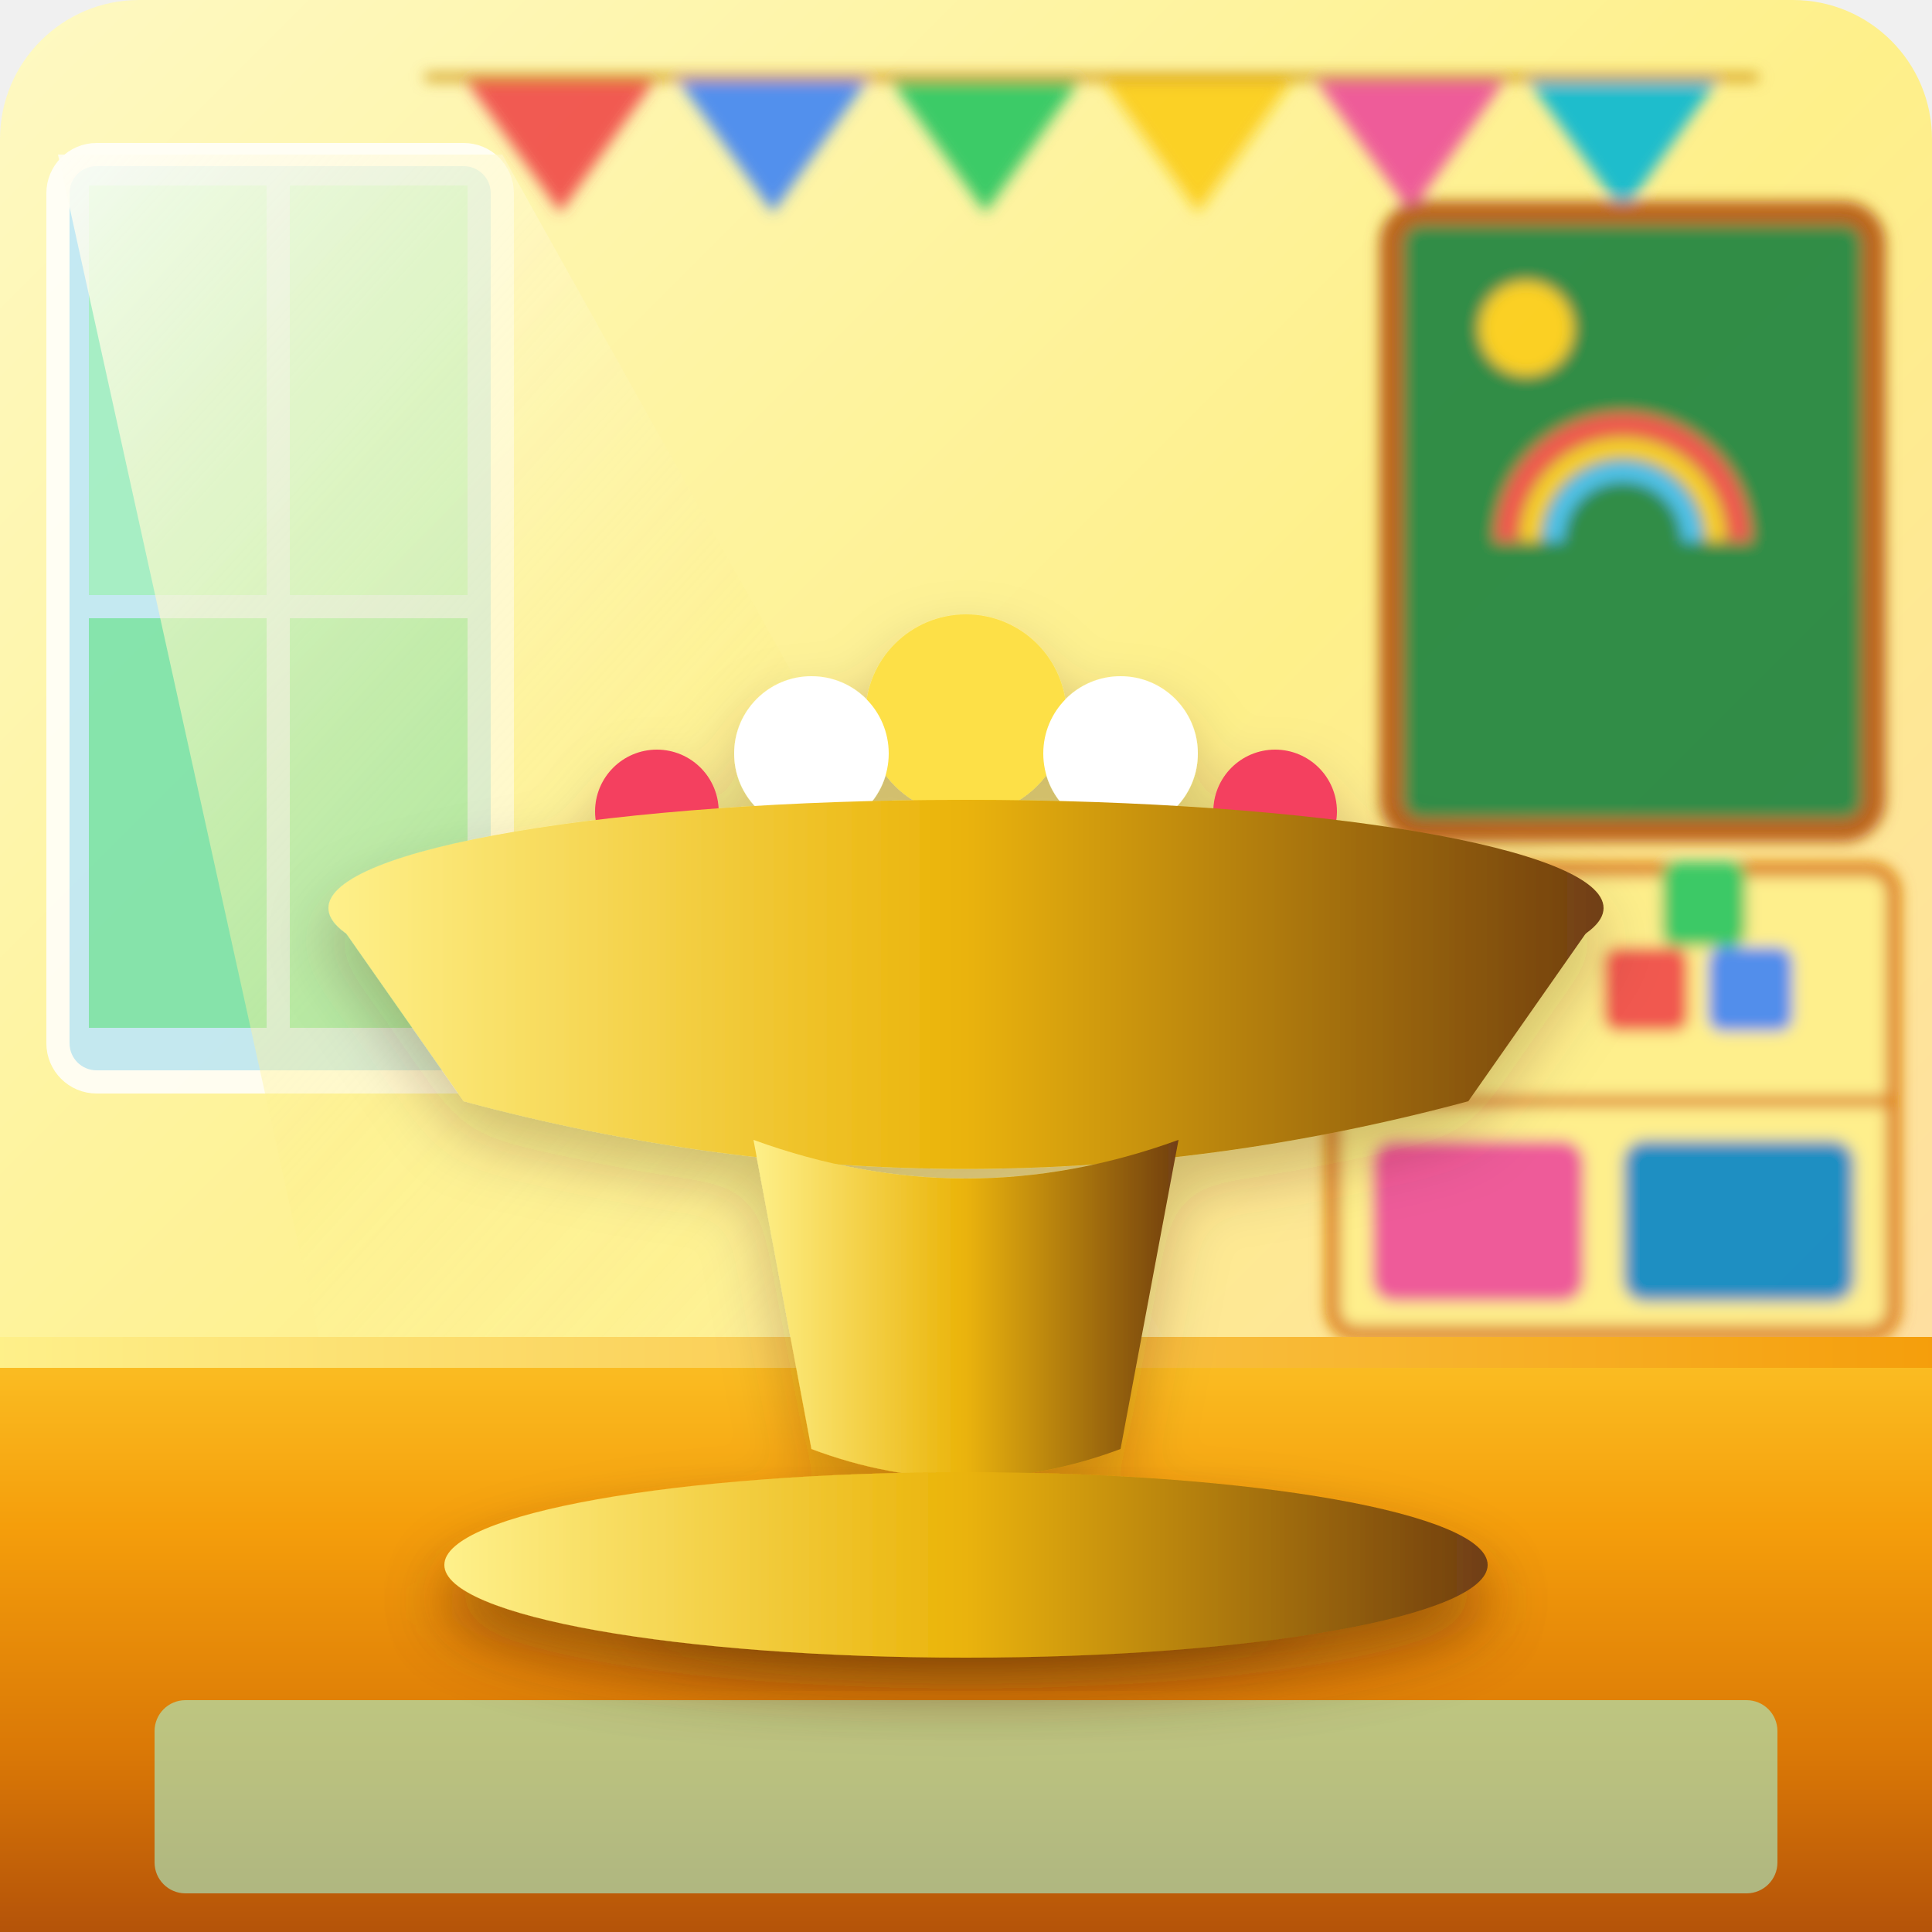
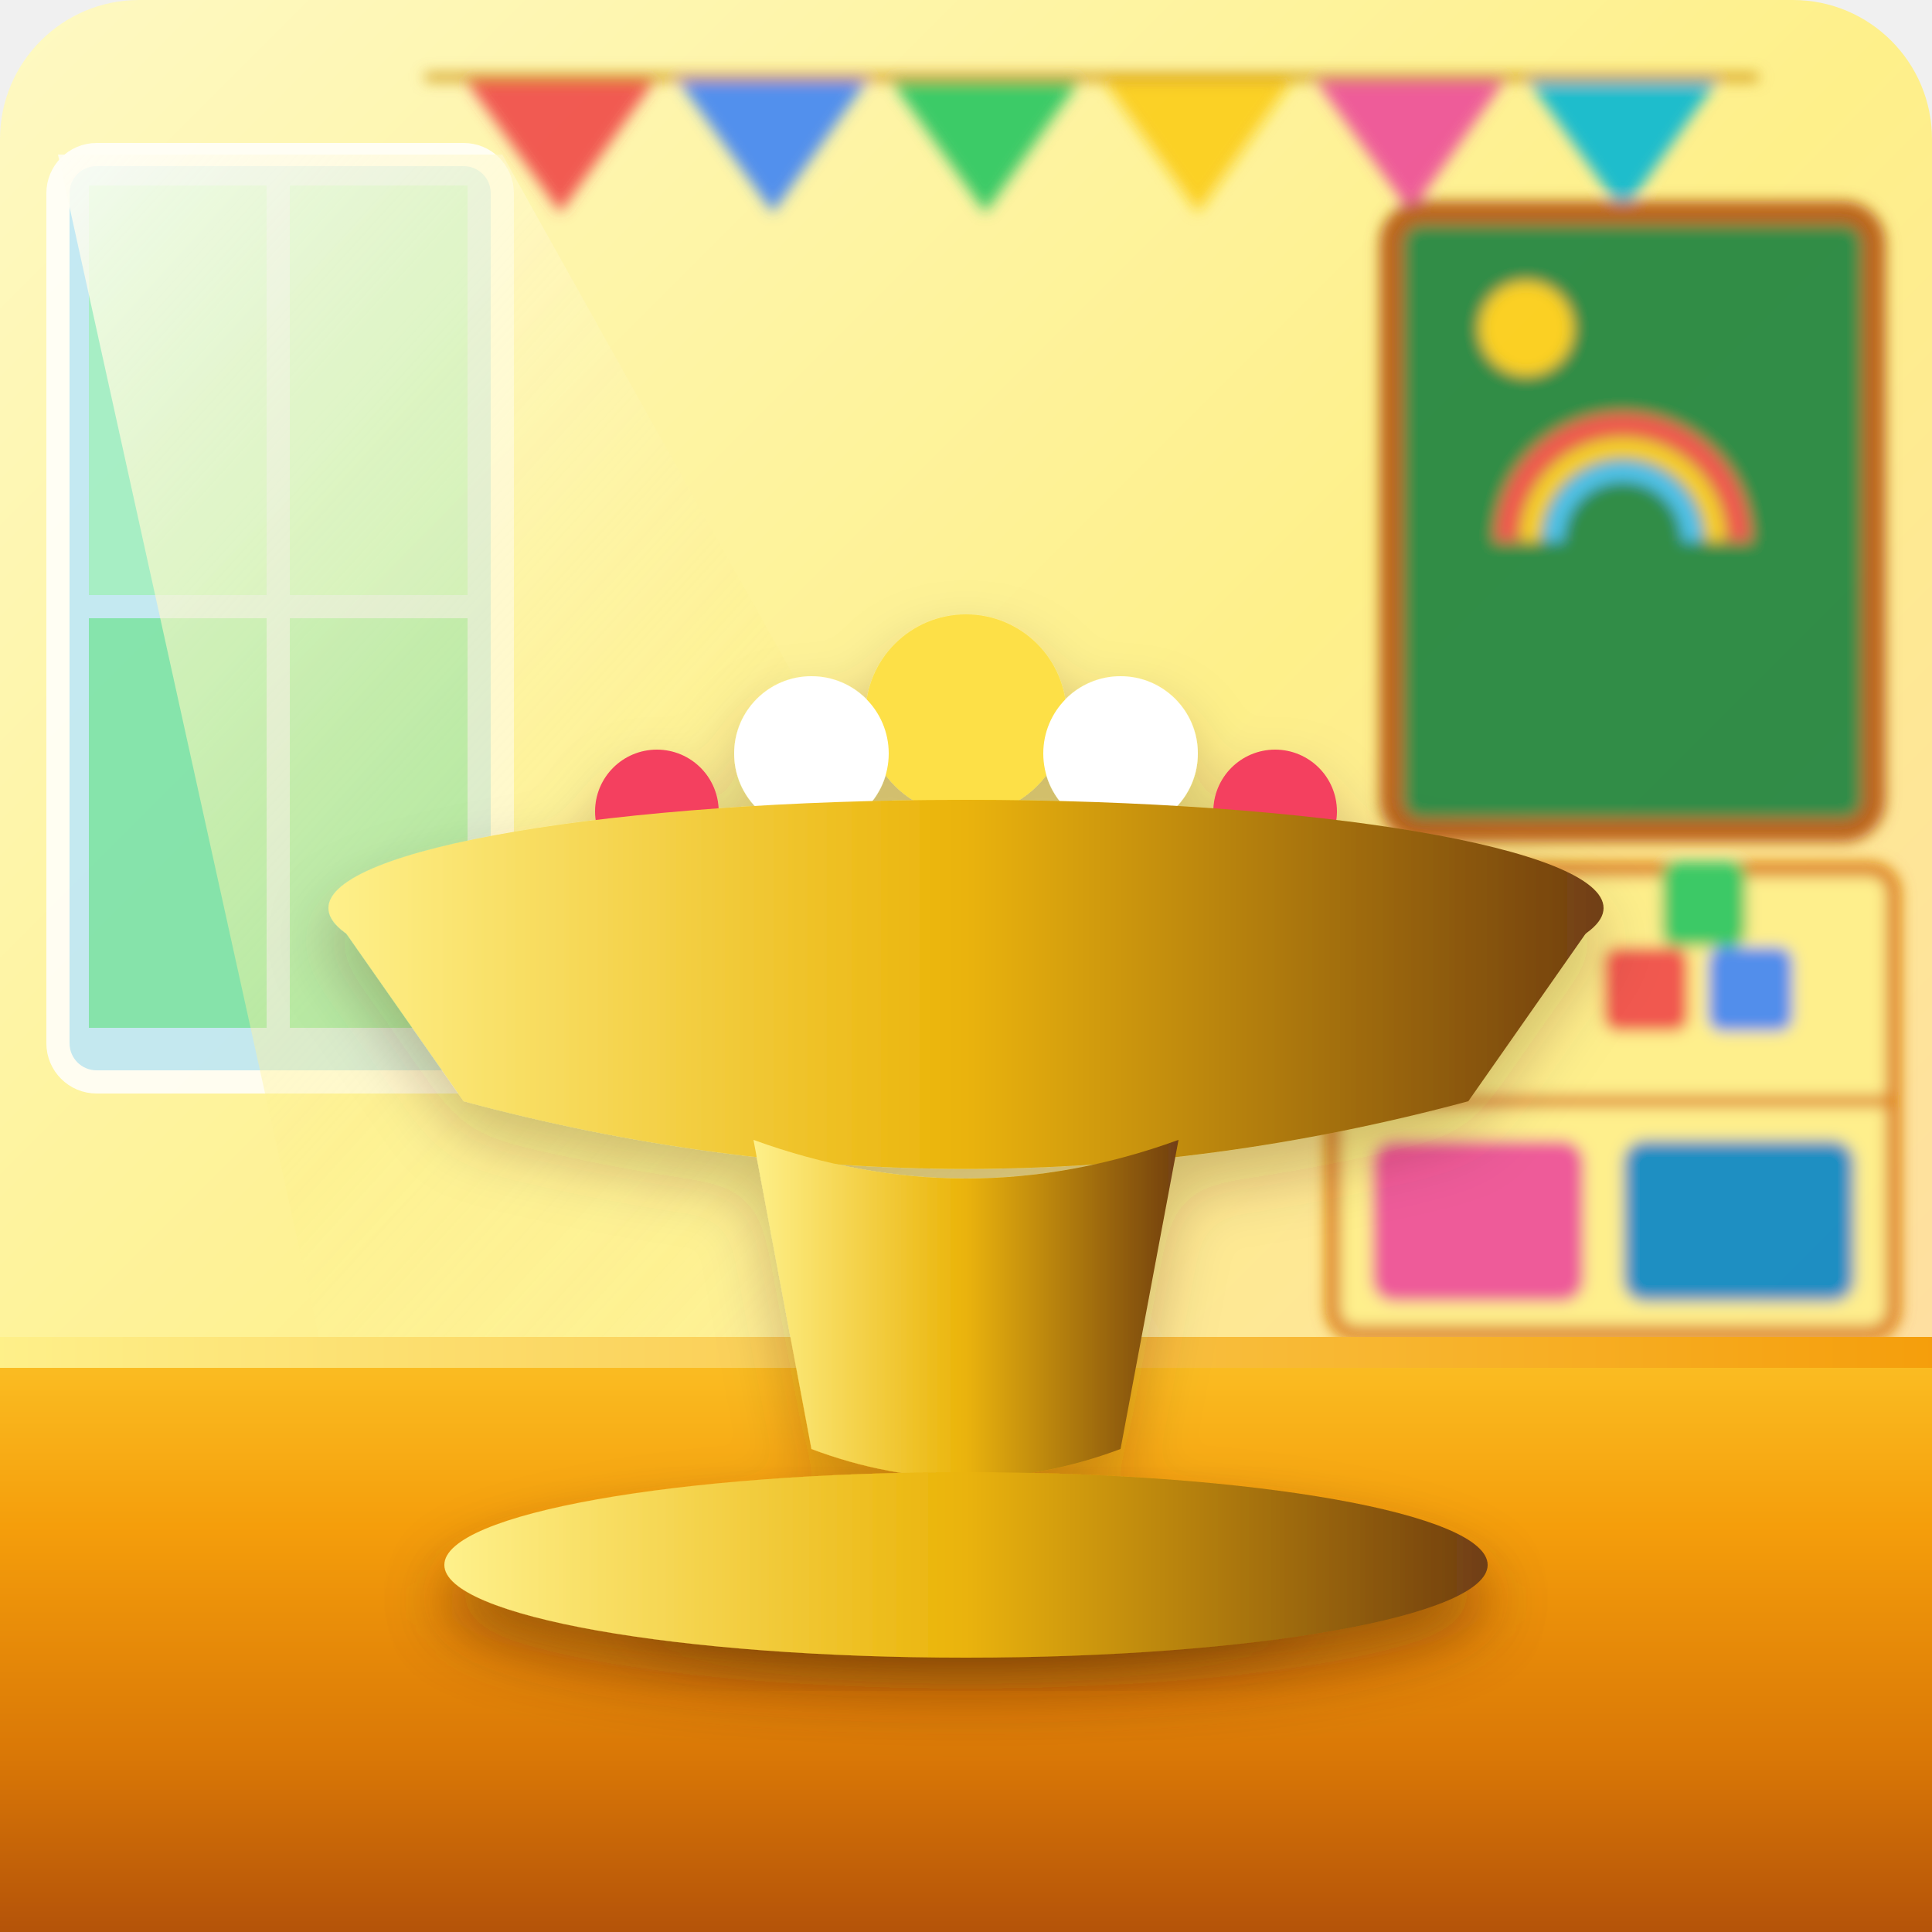
<svg xmlns="http://www.w3.org/2000/svg" viewBox="0 0 500 500" width="100%" height="100%">
  <defs>
    <linearGradient id="roomWall" x1="0%" y1="0%" x2="100%" y2="100%">
      <stop offset="0%" stop-color="#fef9c3" />
      <stop offset="50%" stop-color="#fef08a" />
      <stop offset="100%" stop-color="#fed7aa" />
    </linearGradient>
    <linearGradient id="sunBeam" x1="0%" y1="0%" x2="100%" y2="100%">
      <stop offset="0%" stop-color="#ffffff" stop-opacity="0.85" />
      <stop offset="50%" stop-color="#fef08a" stop-opacity="0.35" />
      <stop offset="100%" stop-color="#ffffff" stop-opacity="0" />
    </linearGradient>
    <linearGradient id="oakTable" x1="0%" y1="0%" x2="0%" y2="100%">
      <stop offset="0%" stop-color="#fbbf24" />
      <stop offset="30%" stop-color="#f59e0b" />
      <stop offset="70%" stop-color="#d97706" />
      <stop offset="100%" stop-color="#b45309" />
    </linearGradient>
    <linearGradient id="tableBevel" x1="0%" y1="0%" x2="100%" y2="0%">
      <stop offset="0%" stop-color="#fef08a" />
      <stop offset="100%" stop-color="#f59e0b" />
    </linearGradient>
    <filter id="bgBlur" x="-10%" y="-10%" width="120%" height="120%">
      <feGaussianBlur stdDeviation="1.8" />
    </filter>
    <filter id="tableShadow" x="-30%" y="-30%" width="160%" height="160%">
      <feGaussianBlur stdDeviation="8" />
    </filter>
    <filter id="charDepth" x="-20%" y="-20%" width="140%" height="140%">
      <feDropShadow dx="0" dy="8" stdDeviation="8" flood-color="#451a03" flood-opacity="0.25" />
    </filter>
    <radialGradient id="pixarEye" cx="30%" cy="30%" r="70%">
      <stop offset="0%" stop-color="#334155" />
      <stop offset="65%" stop-color="#0f172a" />
      <stop offset="100%" stop-color="#020617" />
    </radialGradient>
    <linearGradient id="goldPhan2" x1="0%" y1="0%" x2="100%" y2="0%">
      <stop offset="0%" stop-color="#fef08a" />
      <stop offset="50%" stop-color="#eab308" />
      <stop offset="100%" stop-color="#713f12" />
    </linearGradient>
  </defs>
  <rect width="500" height="500" rx="36" fill="url(#roomWall)" />
  <g opacity="0.85">
    <rect x="15" y="40" width="115" height="240" rx="10" fill="#bae6fd" stroke="#ffffff" stroke-width="6" />
    <rect x="23" y="48" width="46" height="106" fill="#86efac" opacity="0.65" />
    <rect x="75" y="48" width="46" height="106" fill="#86efac" opacity="0.65" />
    <rect x="23" y="160" width="46" height="106" fill="#4ade80" opacity="0.65" />
    <rect x="75" y="160" width="46" height="106" fill="#4ade80" opacity="0.65" />
    <polygon points="15,40 130,40 320,380 90,380" fill="url(#sunBeam)" />
  </g>
  <g filter="url(#bgBlur)" opacity="0.88">
    <polygon points="120,20 145,55 170,20" fill="#ef4444" />
    <polygon points="175,20 200,55 225,20" fill="#3b82f6" />
    <polygon points="230,20 255,55 280,20" fill="#22c55e" />
    <polygon points="285,20 310,55 335,20" fill="#facc15" />
    <polygon points="340,20 365,55 390,20" fill="#ec4899" />
    <polygon points="395,20 420,55 445,20" fill="#06b6d4" />
    <line x1="110" y1="20" x2="455" y2="20" stroke="#ca8a04" stroke-width="2" />
    <rect x="360" y="55" width="125" height="160" rx="8" fill="#15803d" stroke="#b45309" stroke-width="6" />
    <path d="M 390 140 A 30 30 0 0 1 450 140" fill="none" stroke="#ef4444" stroke-width="6" />
    <path d="M 396 140 A 24 24 0 0 1 444 140" fill="none" stroke="#facc15" stroke-width="5" />
    <path d="M 402 140 A 18 18 0 0 1 438 140" fill="none" stroke="#38bdf8" stroke-width="5" />
    <circle cx="395" cy="85" r="12" fill="#facc15" />
    <rect x="345" y="225" width="145" height="120" rx="6" fill="#fef08a" stroke="#d97706" stroke-width="4" />
    <line x1="345" y1="285" x2="490" y2="285" stroke="#d97706" stroke-width="3" />
    <circle cx="375" cy="260" r="16" fill="#b45309" />
    <circle cx="375" cy="250" r="12" fill="#d97706" />
    <circle cx="367" cy="242" r="5" fill="#d97706" />
    <circle cx="383" cy="242" r="5" fill="#d97706" />
    <rect x="415" y="245" width="22" height="22" rx="4" fill="#ef4444" />
    <rect x="442" y="245" width="22" height="22" rx="4" fill="#3b82f6" />
    <rect x="430" y="223" width="22" height="22" rx="4" fill="#22c55e" />
    <rect x="355" y="295" width="55" height="42" rx="6" fill="#ec4899" />
    <rect x="420" y="295" width="60" height="42" rx="6" fill="#0284c7" />
  </g>
  <path d="M 0 350 L 500 350 L 500 500 L 0 500 Z" fill="url(#oakTable)" />
  <rect x="0" y="346" width="500" height="8" fill="url(#tableBevel)" />
-   <rect x="40" y="440" width="420" height="50" rx="8" fill="#a7f3d0" opacity="0.6" />
  <ellipse cx="250" cy="415" rx="135" ry="22" fill="#78350f" opacity="0.38" filter="url(#tableShadow)" />
  <ellipse cx="250" cy="415" rx="85" ry="14" fill="#451a03" opacity="0.45" filter="url(#tableShadow)" />
  <g filter="url(#charDepth)">
    <circle cx="250" cy="185" r="26" fill="#fde047" />
    <circle cx="210" cy="195" r="20" fill="#ffffff" />
    <circle cx="290" cy="195" r="20" fill="#ffffff" />
    <circle cx="170" cy="210" r="16" fill="#f43f5e" />
    <circle cx="330" cy="210" r="16" fill="#f43f5e" />
    <ellipse cx="250" cy="235" rx="165" ry="28" fill="url(#goldPhan2)" />
    <path d="M 85 235 Q 250 280 415 235 L 380 285 Q 250 320 120 285 Z" fill="url(#goldPhan2)" />
    <path d="M 195 295 Q 250 315 305 295 L 290 375 Q 250 390 210 375 Z" fill="url(#goldPhan2)" />
    <ellipse cx="250" cy="405" rx="135" ry="24" fill="url(#goldPhan2)" />
  </g>
</svg>
